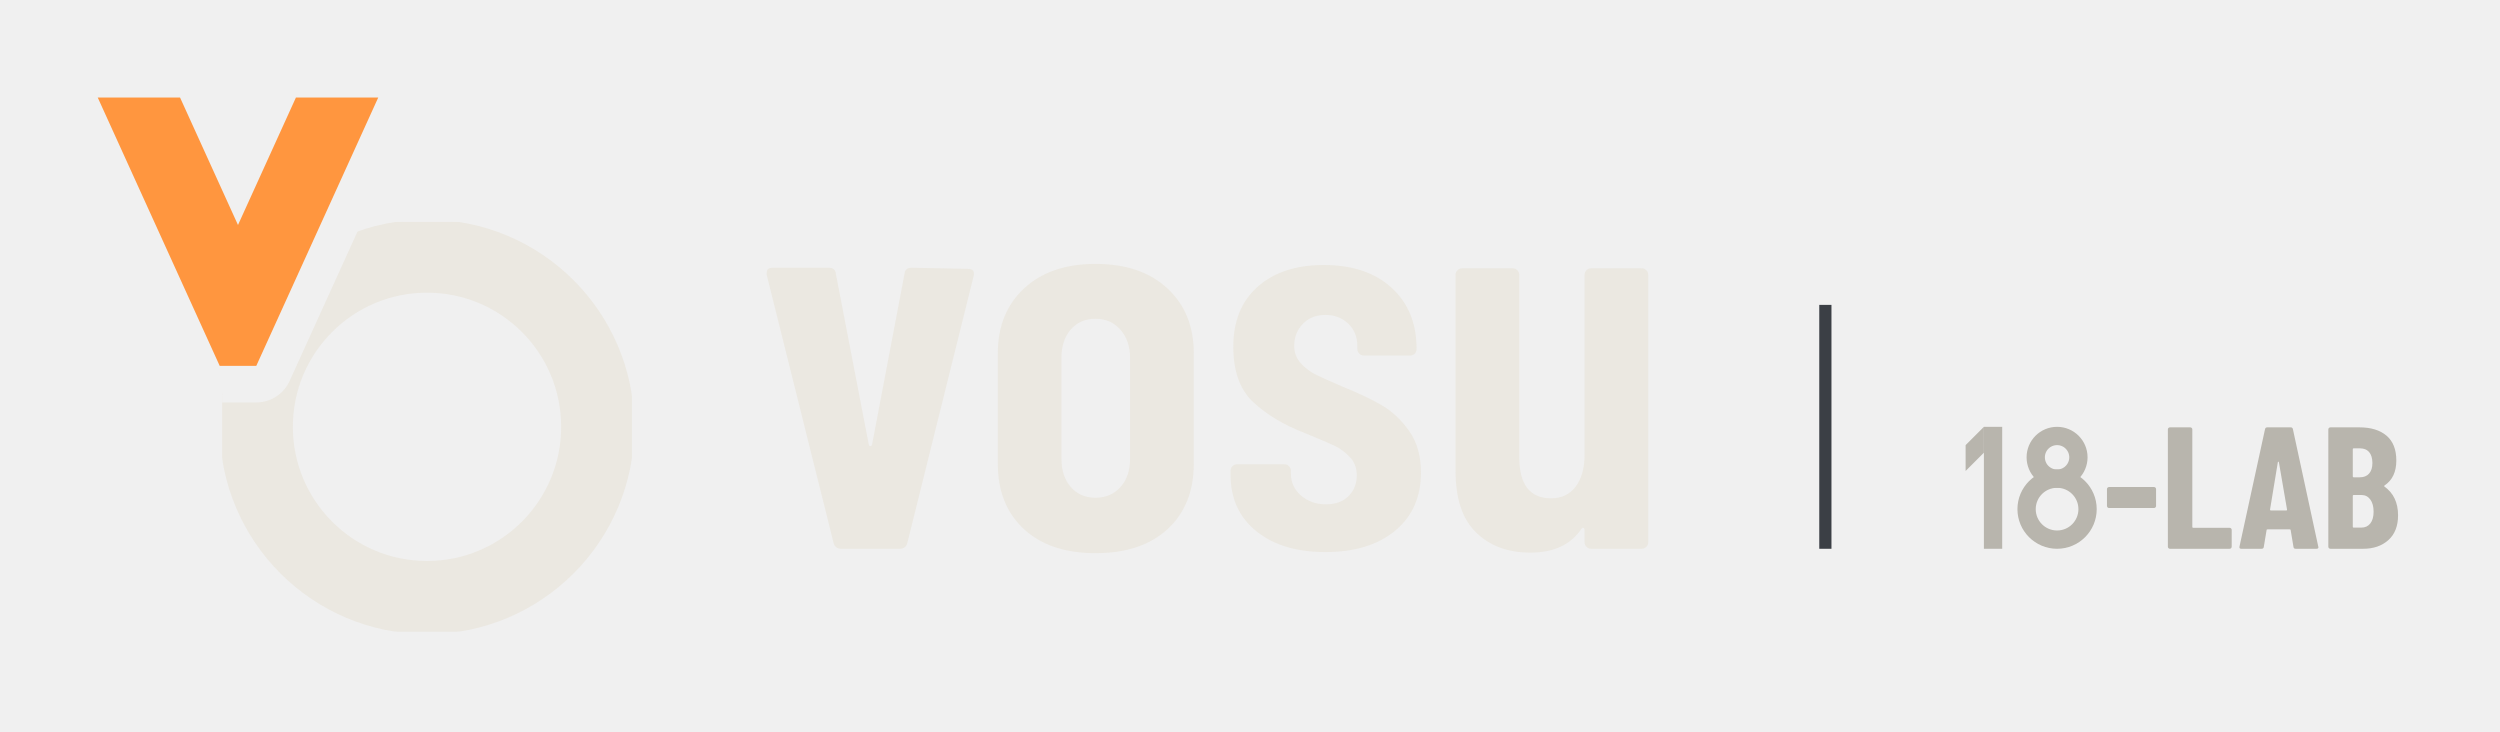
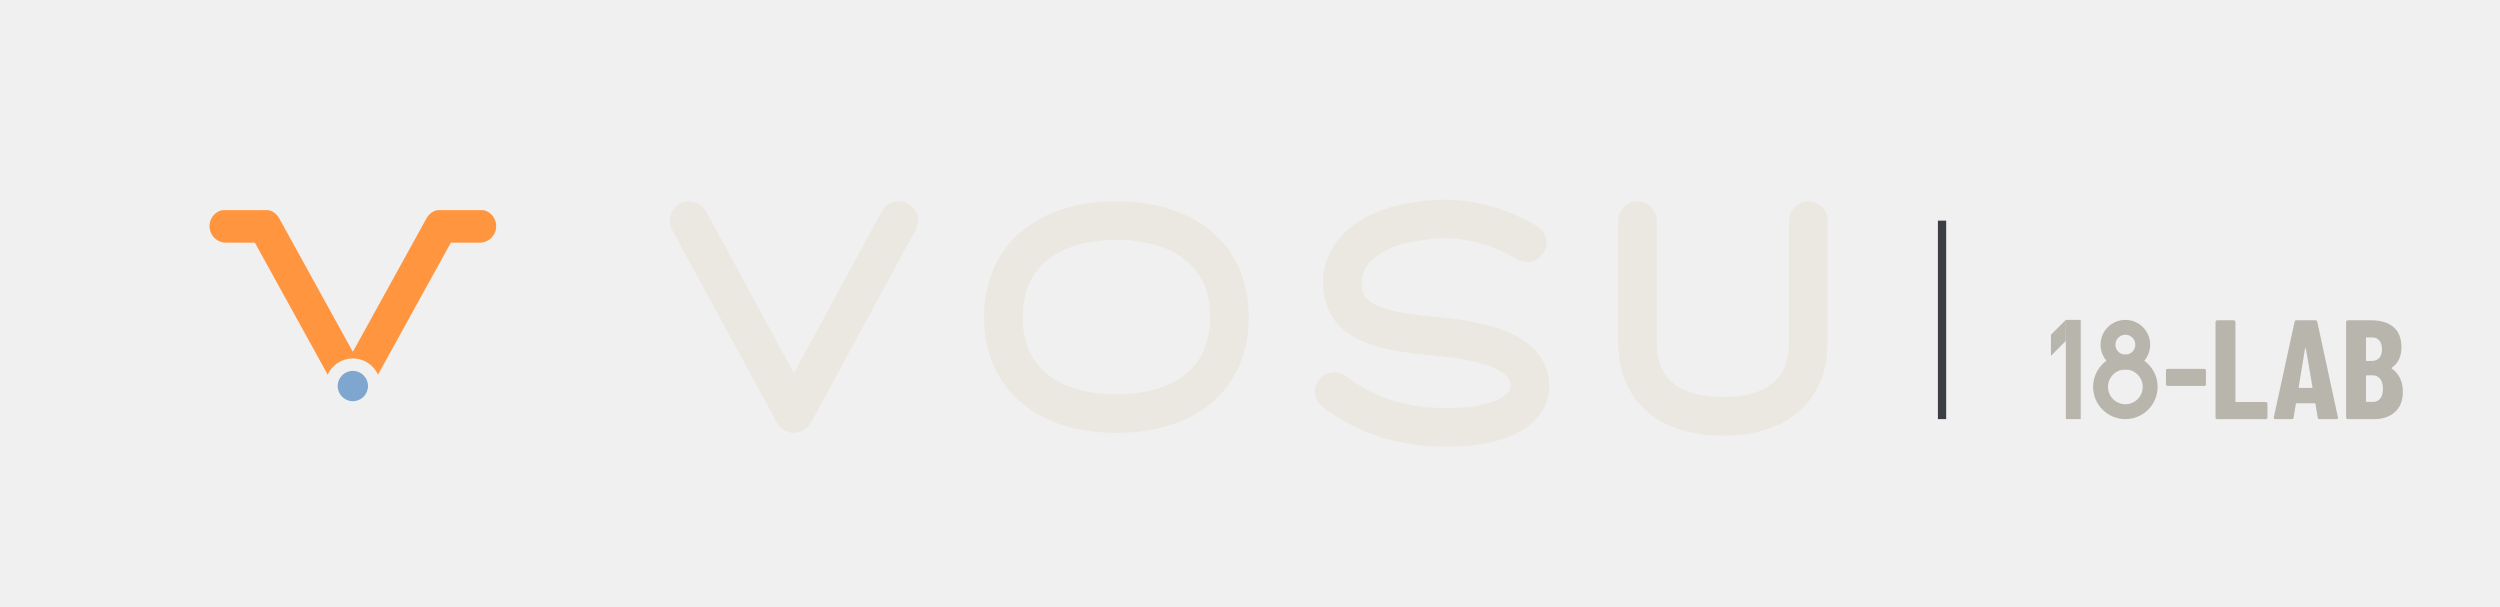
- <svg xmlns="http://www.w3.org/2000/svg" width="820" height="240" viewBox="0 0 409.94 120" role="img" aria-labelledby="vosu-logo-on-dark-title vosu-logo-on-dark-desc">
-   <g aria-hidden="true">
-     <mask id="vosu-gap">
-       <rect x="-1" y="-1" width="200" height="200" fill="#fff" />
-       <polygon points="16,16 29.5,16 39,36.9 48.5,16 62,16 42,60 36,60" fill="#000" stroke="#000" stroke-width="12" stroke-linejoin="round" />
-     </mask>
-     <circle cx="70" cy="70" r="28" fill="none" stroke="#ebe8e1" stroke-width="12" mask="url(#vosu-gap)" />
-     <polygon points="16,16 29.5,16 39,36.9 48.5,16 62,16 42,60 36,60" fill="#ff963f" />
-   </g>
-   <path fill="#ebe8e1" d="M136.69 89.1 125.71 45.08V44.72Q125.71 43.91 126.7 43.91H135.88Q136.96 43.91 137.05 44.9L142.45 72.9Q142.54 73.17 142.72 73.17Q142.9 73.17 142.99 72.9L148.31 44.9Q148.4 43.91 149.48 43.91L158.66 44.09Q159.92 44.09 159.65 45.26L148.76 89.1Q148.49 90 147.5 90H137.95Q136.96 90 136.69 89.1ZM163.61 76.05V57.95Q163.61 51.29 167.93 47.29Q172.25 43.28 179.63 43.28Q187.1 43.28 191.42 47.29Q195.75 51.29 195.75 57.95V76.05Q195.75 82.8 191.47 86.76Q187.19 90.72 179.63 90.72Q172.16 90.72 167.88 86.76Q163.61 82.8 163.61 76.05ZM185.3 75.24V58.67Q185.3 55.88 183.73 54.08Q182.15 52.28 179.63 52.28Q177.11 52.28 175.58 54.04Q174.05 55.79 174.05 58.67V75.24Q174.05 78.12 175.58 79.87Q177.11 81.63 179.63 81.63Q182.15 81.63 183.73 79.87Q185.3 78.12 185.3 75.24ZM201.78 77.85V77.22Q201.78 76.77 202.09 76.45Q202.41 76.14 202.86 76.14H210.6Q211.05 76.14 211.36 76.45Q211.68 76.77 211.68 77.22V77.67Q211.68 79.83 213.34 81.27Q215.01 82.71 217.44 82.71Q219.78 82.71 221.13 81.36Q222.48 80.01 222.48 77.94Q222.48 76.14 221.31 74.92Q220.14 73.71 218.79 73.08Q217.44 72.45 213.93 71.01Q208.8 69.03 205.51 65.96Q202.23 62.9 202.23 56.87Q202.23 50.57 206.23 47.02Q210.24 43.46 217.08 43.46Q224.1 43.46 228.2 47.2Q232.29 50.93 232.29 57.23Q232.29 57.68 231.98 58Q231.66 58.31 231.21 58.31H223.65Q223.2 58.31 222.89 58Q222.57 57.68 222.57 57.23V56.69Q222.57 54.53 221.09 53.09Q219.6 51.65 217.35 51.65Q215.01 51.65 213.61 53.14Q212.22 54.62 212.22 56.69Q212.22 58.4 213.3 59.57Q214.38 60.74 215.73 61.42Q217.08 62.09 220.23 63.44Q224.01 64.97 226.58 66.46Q229.14 67.95 231.08 70.69Q233.01 73.44 233.01 77.49Q233.01 83.52 228.78 87.03Q224.55 90.54 217.35 90.54Q210.24 90.54 206.01 87.12Q201.78 83.7 201.78 77.85ZM260.92 44H269.2Q269.65 44 269.97 44.32Q270.28 44.63 270.28 45.08V88.92Q270.28 89.37 269.97 89.68Q269.65 90 269.2 90H260.92Q260.47 90 260.15 89.68Q259.84 89.37 259.84 88.92V86.94Q259.84 86.67 259.66 86.58Q259.48 86.49 259.3 86.76Q256.69 90.63 250.93 90.63Q245.44 90.63 242.06 87.34Q238.68 84.06 238.68 77.22V45.08Q238.68 44.63 239 44.32Q239.32 44 239.77 44H248.05Q248.5 44 248.81 44.32Q249.13 44.63 249.13 45.08V74.97Q249.13 81.72 254.35 81.72Q256.96 81.72 258.4 79.78Q259.84 77.85 259.84 74.52V45.08Q259.84 44.63 260.15 44.32Q260.47 44 260.92 44Z" />
-   <rect x="298.33" y="50" width="2" height="40" fill="#3b3f45" />
-   <g aria-hidden="true" transform="translate(318.33 64.75) scale(0.25)">
-     <g fill="#b8b5ad">
-       <rect x="28" y="21" width="12" height="80" />
-       <polygon points="28,21 16,33 16,49.97 28,37.97" />
-       <circle cx="76" cy="41" r="14" fill="none" stroke="#b8b5ad" stroke-width="12" />
-       <circle cx="76" cy="75" r="20" fill="none" stroke="#b8b5ad" stroke-width="12" />
+ <svg xmlns="http://www.w3.org/2000/svg" width="989" height="240" viewBox="0 0 494.67 120" role="img" aria-labelledby="vosu-logo-on-dark-title vosu-logo-on-dark-desc">
+   <g transform="scale(0.54545)">
+     <g aria-hidden="true" transform="translate(64 46)">
+       <mask id="vosu-gap">
+         <rect x="-200" y="-200" width="600" height="600" fill="#fff" />
+         <circle cx="64" cy="94" r="10" />
+       </mask>
+       <path d="M18 36 H32 L64 94 L96 36 H110" fill="none" stroke="#ff963f" stroke-width="12" stroke-linecap="round" stroke-linejoin="round" mask="url(#vosu-gap)" />
+       <circle cx="64" cy="94" r="5.5" fill="#7fa6cf" />
    </g>
-     <path fill="#b8b5ad" d="M108.73 72.89V61.85Q108.73 61.28 109.13 60.89Q109.53 60.49 110.1 60.49H139.57Q140.14 60.49 140.54 60.89Q140.94 61.28 140.94 61.85V72.89Q140.94 73.46 140.54 73.86Q140.14 74.26 139.57 74.26H110.1Q109.53 74.26 109.13 73.86Q108.73 73.46 108.73 72.89Z" />
-     <path fill="#b8b5ad" d="M148.68 99.63V22.71Q148.68 22.14 149.07 21.74Q149.47 21.34 150.04 21.34H163.36Q163.92 21.34 164.32 21.74Q164.72 22.14 164.72 22.71V86.66Q164.72 87.23 165.29 87.23H189.19Q189.76 87.23 190.16 87.63Q190.55 88.03 190.55 88.6V99.63Q190.55 100.2 190.16 100.6Q189.76 101 189.19 101H150.04Q149.47 101 149.07 100.6Q148.68 100.2 148.68 99.63ZM231.07 99.75 229.25 88.82Q229.25 88.25 228.56 88.25H214.11Q213.43 88.25 213.43 88.82L211.61 99.75Q211.49 101 210.13 101H196.81Q195.33 101 195.67 99.52L212.4 22.59Q212.63 21.34 213.88 21.34H229.25Q230.5 21.34 230.72 22.59L247.34 99.52L247.45 99.98Q247.45 101 246.2 101H232.55Q231.18 101 231.07 99.75ZM216.16 75.85H226.4Q226.97 75.85 226.86 75.28L221.51 44.21Q221.39 43.87 221.17 43.87Q220.94 43.87 220.82 44.21L215.7 75.28Q215.7 75.85 216.16 75.85ZM276.81 101H255.31Q254.74 101 254.34 100.6Q253.94 100.2 253.94 99.63V22.71Q253.94 22.14 254.34 21.74Q254.74 21.34 255.31 21.34H274.31Q285.69 21.34 292.12 26.8Q298.55 32.26 298.55 43.08Q298.55 54.34 290.81 59.46Q290.36 59.8 290.7 60.15Q299.69 66.52 299.69 79.04Q299.69 89.62 293.31 95.31Q286.94 101 276.81 101ZM269.99 35.68V53.55Q269.99 54.11 270.55 54.11H274.65Q278.52 54.11 280.68 51.67Q282.85 49.22 282.85 44.78Q282.85 40.12 280.74 37.61Q278.63 35.11 274.65 35.11H270.55Q269.99 35.11 269.99 35.68ZM283.64 76.65Q283.64 71.64 281.48 68.68Q279.32 65.72 275.68 65.72H270.55Q269.99 65.72 269.99 66.29V86.55Q269.99 87.12 270.55 87.12H275.56Q279.32 87.12 281.48 84.39Q283.64 81.65 283.64 76.65Z" />
+     <g fill="none" stroke="#ebe8e1" stroke-width="14" stroke-linecap="round" stroke-linejoin="round">
+       <path d="M250 80 L288 150 L326 80" />
+       <path d="M405 80 C381 80 364 92 364 115 C364 138 381 150 405 150 C429 150 446 138 446 115 C446 92 429 80 405 80 Z" />
+       <path d="M554 88 C542 81 529 78 516 80 C497 82 486 92 487 104 C488 116 498 120 521 122 C544 124 555 130 555 140 C555 150 542 155 525 155 C509 155 496 151 484 142" />
+       <path d="M594 80 V124 C594 142 606 151 625 151 C644 151 656 142 656 124 V80" />
+     </g>
+     <rect x="703" y="80" width="3" height="72" fill="#3b3f45" />
+     <g aria-hidden="true" transform="translate(736.8 106.55) scale(0.45)">
+       <g fill="#b8b5ad">
+         <rect x="28" y="21" width="12" height="80" />
+         <polygon points="28,21 16,33 16,49.97 28,37.97" />
+         <circle cx="76" cy="41" r="14" fill="none" stroke="#b8b5ad" stroke-width="12" />
+         <circle cx="76" cy="75" r="20" fill="none" stroke="#b8b5ad" stroke-width="12" />
+       </g>
+       <path fill="#b8b5ad" d="M108.73 72.89V61.85Q108.73 61.28 109.13 60.89Q109.53 60.49 110.1 60.49H139.57Q140.14 60.49 140.54 60.89Q140.94 61.28 140.94 61.85V72.89Q140.94 73.46 140.54 73.86Q140.14 74.26 139.57 74.26H110.1Q109.53 74.26 109.13 73.86Q108.73 73.46 108.73 72.89Z" />
+       <path fill="#b8b5ad" d="M148.68 99.63V22.71Q148.68 22.14 149.07 21.74Q149.47 21.34 150.04 21.34H163.36Q163.92 21.34 164.32 21.74Q164.72 22.14 164.72 22.71V86.66Q164.72 87.23 165.29 87.23H189.19Q189.76 87.23 190.16 87.63Q190.55 88.03 190.55 88.6V99.63Q190.55 100.2 190.16 100.6Q189.76 101 189.19 101H150.04Q149.47 101 149.07 100.6Q148.68 100.2 148.68 99.63ZM231.07 99.75 229.25 88.82Q229.25 88.25 228.56 88.25H214.11Q213.43 88.25 213.43 88.82L211.61 99.75Q211.49 101 210.13 101H196.81Q195.33 101 195.67 99.52L212.4 22.59Q212.63 21.34 213.88 21.34H229.25Q230.5 21.34 230.72 22.59L247.34 99.52L247.45 99.98Q247.45 101 246.2 101H232.55Q231.18 101 231.07 99.75ZM216.16 75.85H226.4Q226.97 75.85 226.86 75.28L221.51 44.21Q221.39 43.87 221.17 43.87Q220.94 43.87 220.82 44.21L215.7 75.28Q215.7 75.85 216.16 75.85ZM276.81 101H255.31Q254.74 101 254.34 100.6Q253.94 100.2 253.94 99.63V22.71Q253.94 22.14 254.34 21.74Q254.74 21.34 255.31 21.34H274.31Q285.69 21.34 292.12 26.8Q298.55 32.26 298.55 43.08Q298.55 54.34 290.81 59.46Q290.36 59.8 290.7 60.15Q299.69 66.52 299.69 79.04Q299.69 89.62 293.31 95.31Q286.94 101 276.81 101ZM269.99 35.68V53.55Q269.99 54.11 270.55 54.11H274.65Q278.52 54.11 280.68 51.67Q282.85 49.22 282.85 44.78Q282.85 40.12 280.74 37.61Q278.63 35.11 274.65 35.11H270.55Q269.99 35.11 269.99 35.68ZM283.64 76.65Q283.64 71.64 281.48 68.68Q279.32 65.72 275.68 65.72H270.55Q269.99 65.72 269.99 66.29V86.55Q269.99 87.12 270.55 87.12H275.56Q279.32 87.12 281.48 84.39Q283.64 81.65 283.64 76.65Z" />
+     </g>
  </g>
</svg>
